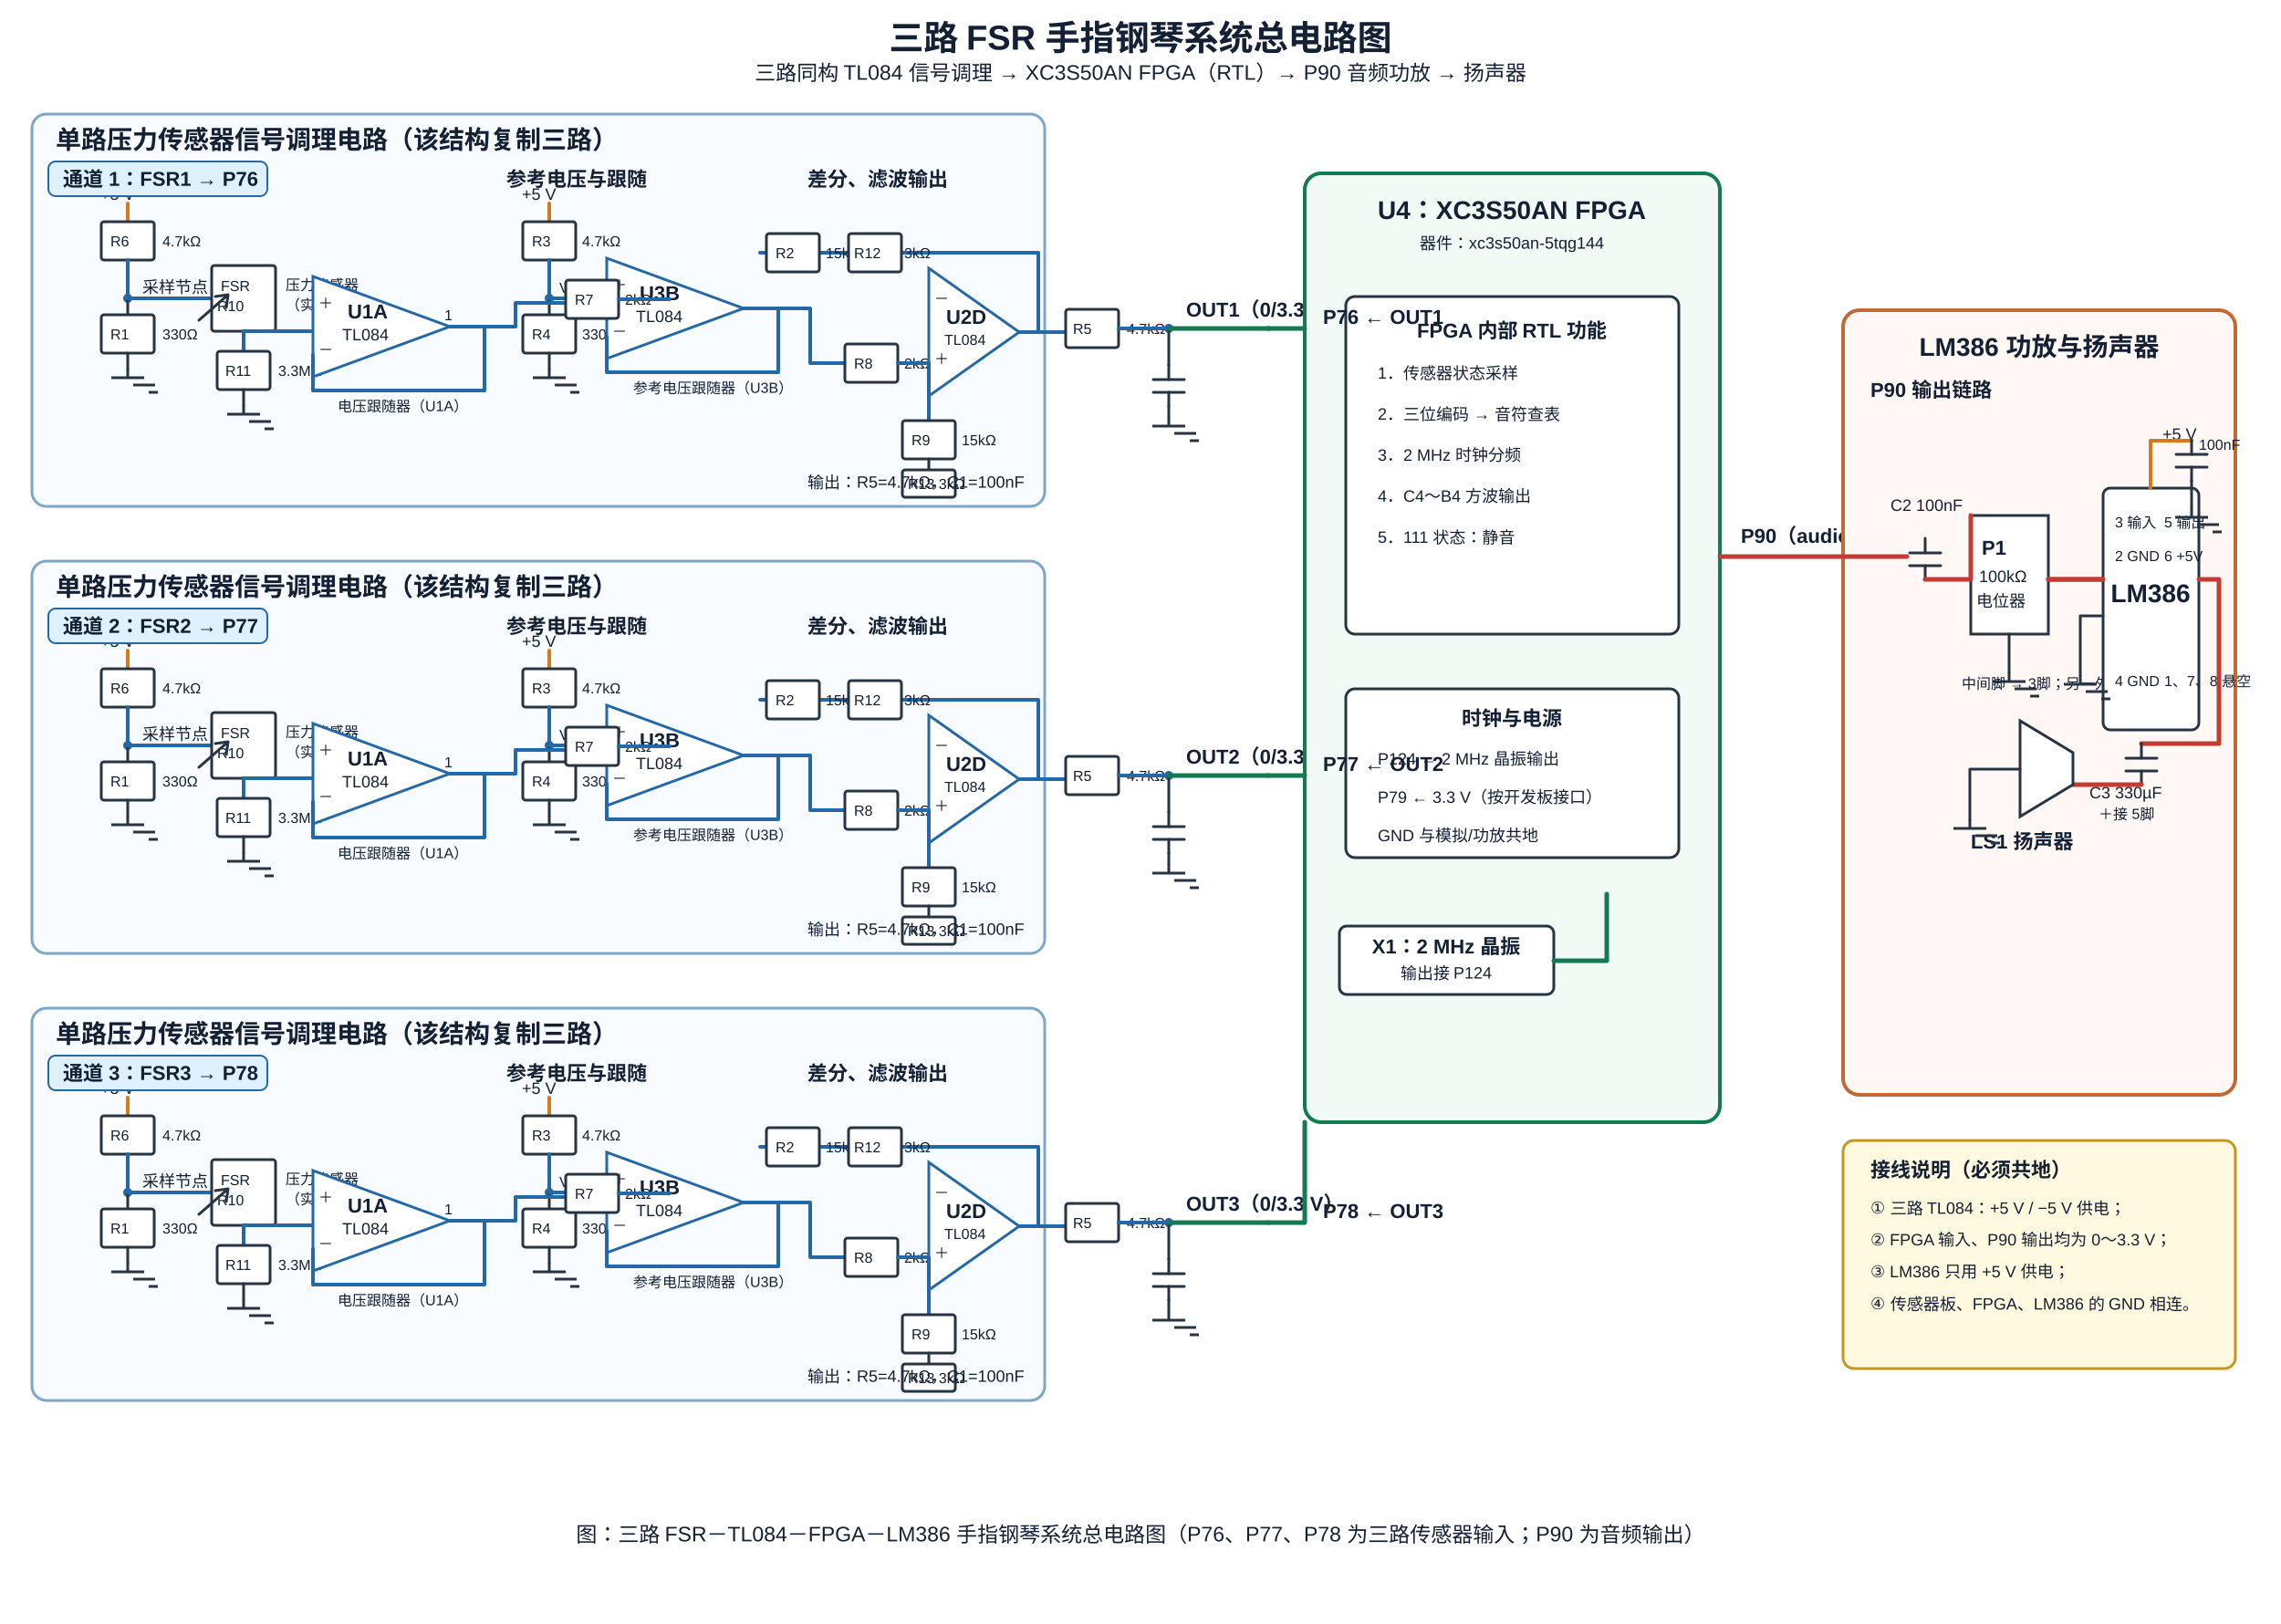
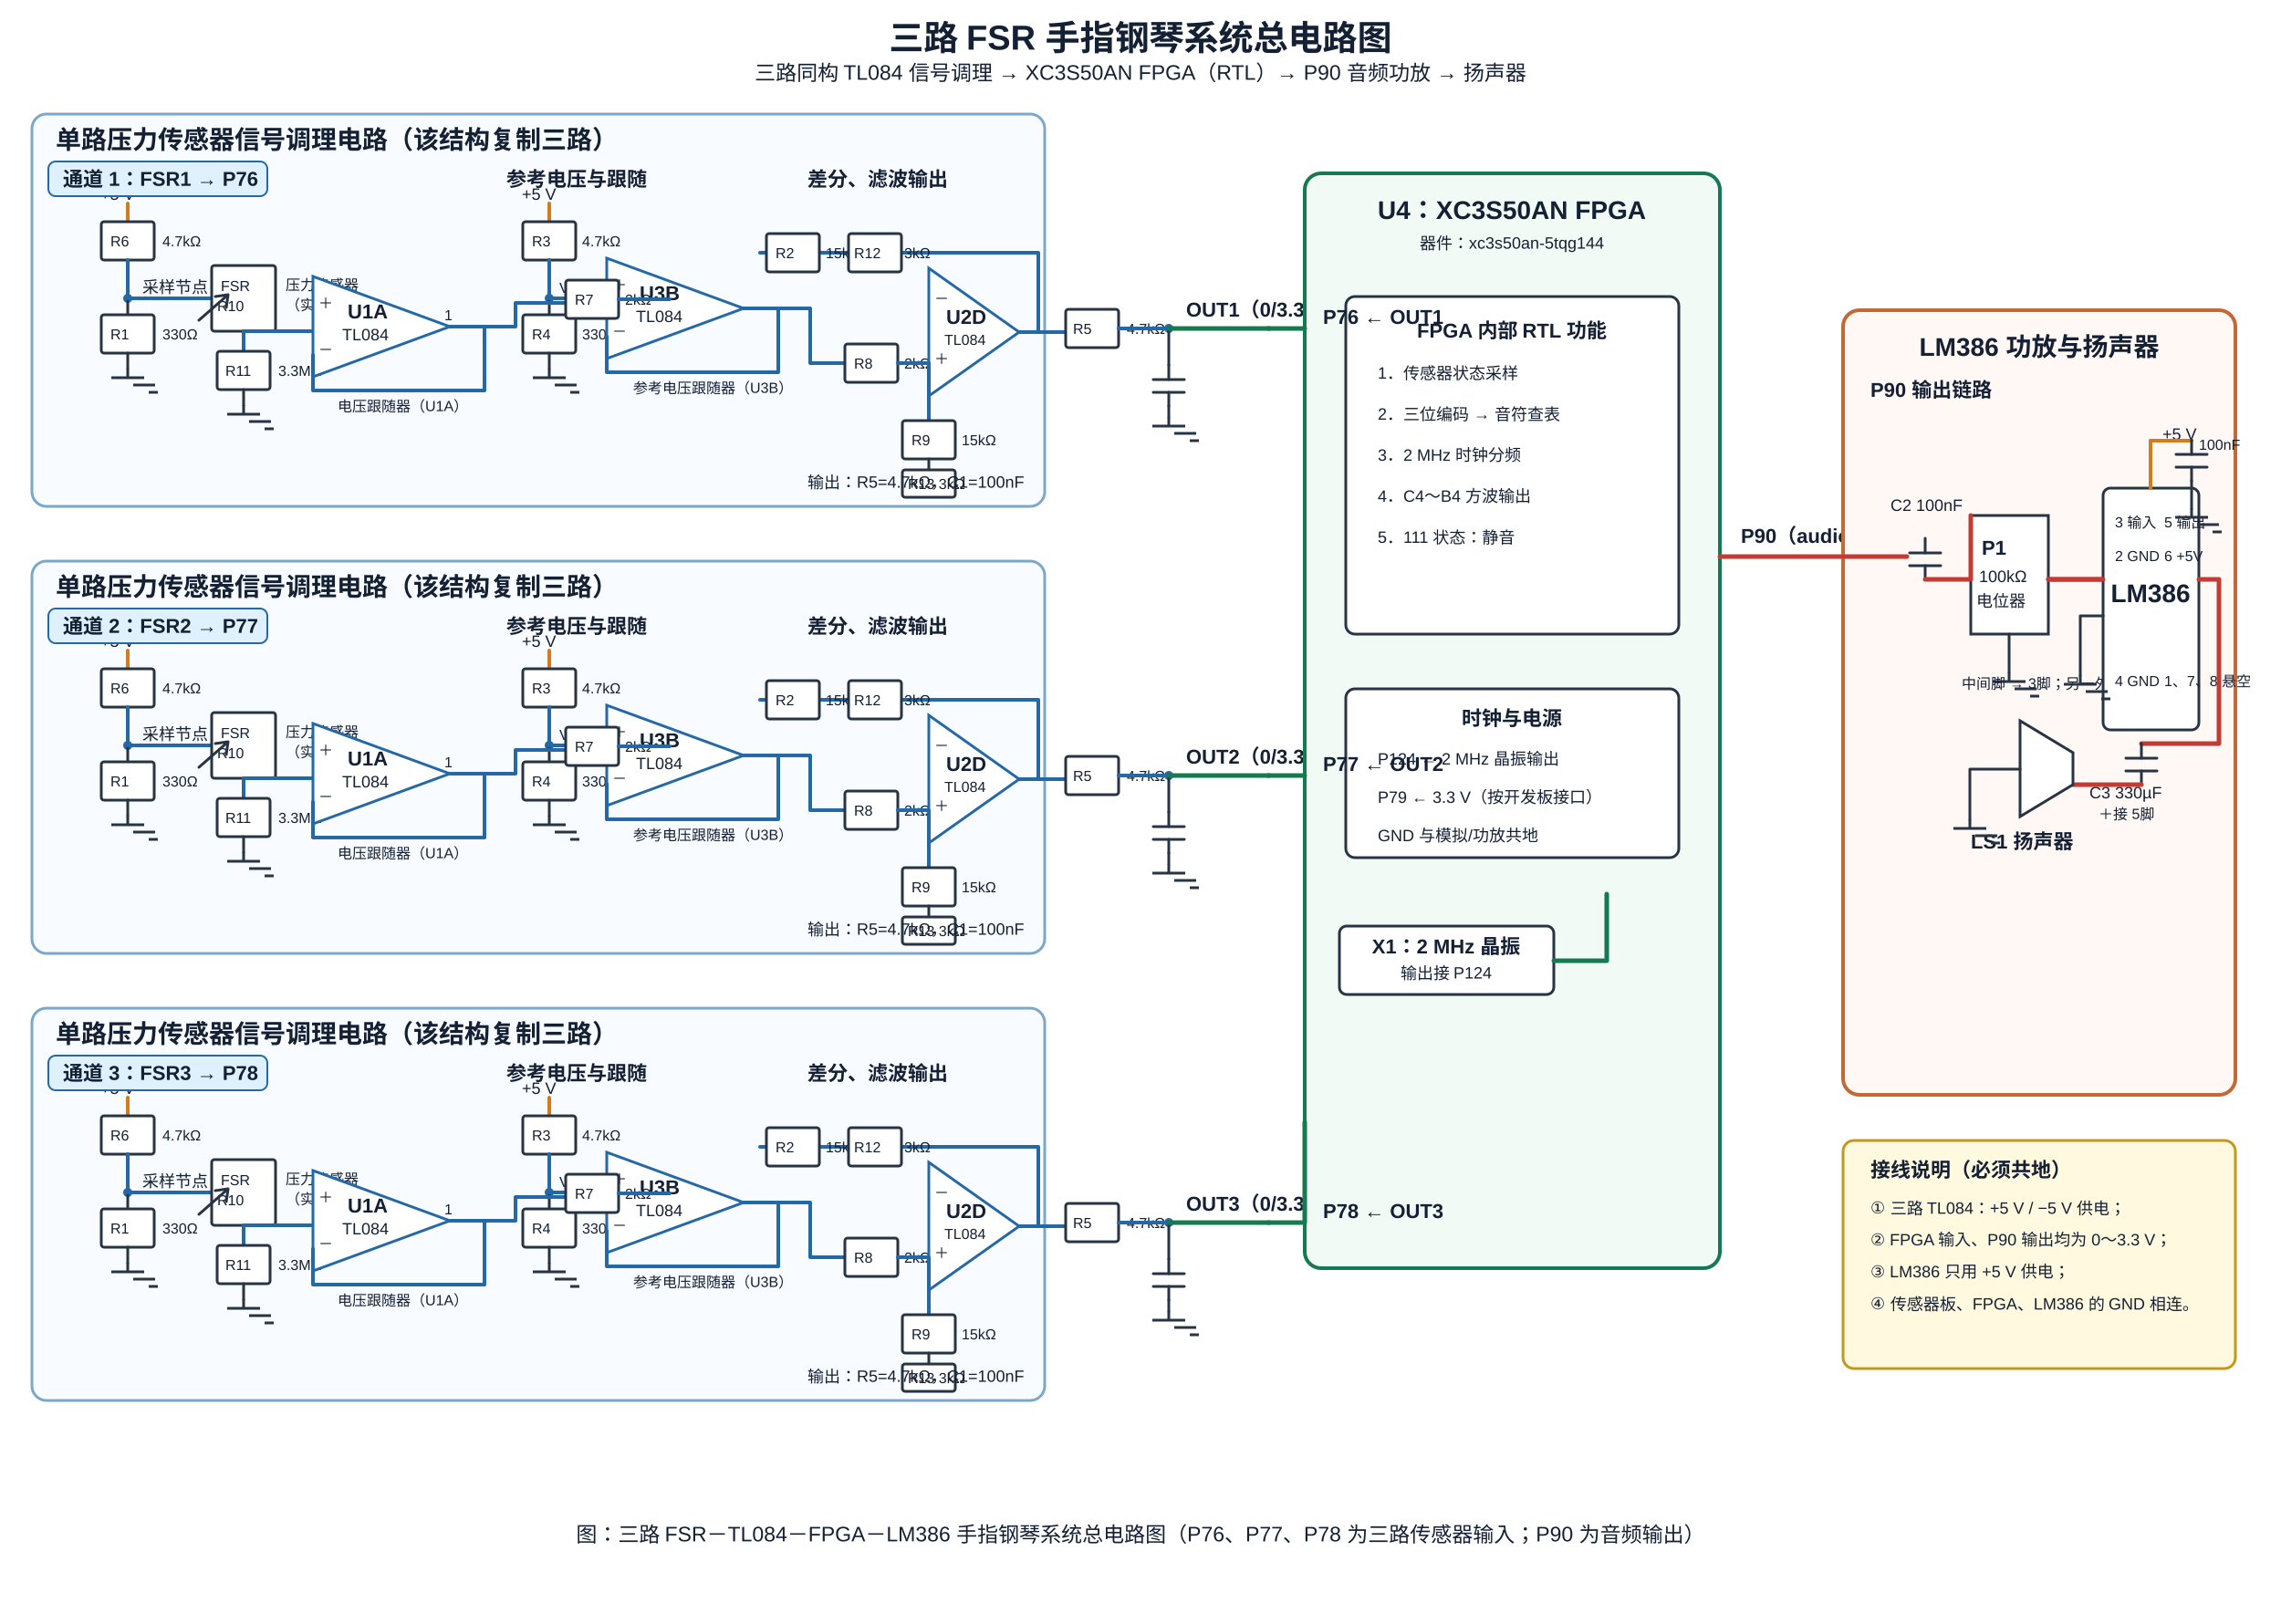
<svg xmlns="http://www.w3.org/2000/svg" width="2500" height="1780" viewBox="0 0 2500 1780">
  <defs>
    <style>
      text{font-family:"Microsoft YaHei",Arial,sans-serif;fill:#142033}.title{font-size:38px;font-weight:700}.subtitle{font-size:23px}.section{font-size:28px;font-weight:700}.label{font-size:22px;font-weight:600}.small{font-size:18px}.tiny{font-size:16px}.wire{stroke:#273444;stroke-width:3;fill:none;stroke-linejoin:round;stroke-linecap:round}.analog{stroke:#2469a5;stroke-width:4;fill:none;stroke-linejoin:round;stroke-linecap:round}.logic{stroke:#157a51;stroke-width:5;fill:none;stroke-linejoin:round;stroke-linecap:round}.audio{stroke:#c23b34;stroke-width:5;fill:none;stroke-linejoin:round;stroke-linecap:round}.power{stroke:#d57b1f;stroke-width:4;fill:none;stroke-linejoin:round;stroke-linecap:round}.box{fill:#fff;stroke:#273444;stroke-width:3}.panel{fill:#f8fbff;stroke:#7da7c9;stroke-width:3}.fpga{fill:#f1faf4;stroke:#157a51;stroke-width:4}.amp{fill:#fff8f4;stroke:#c26a35;stroke-width:4}.note{fill:#fff9df;stroke:#c4981d;stroke-width:3}.node{fill:#2469a5}.gnd{stroke:#273444;stroke-width:3;fill:none}.op{fill:#fff;stroke:#2469a5;stroke-width:3}.res{fill:#fff;stroke:#273444;stroke-width:3}
    </style>
    <g id="ground">
      <path d="M0 0v10m-18 0h36m-12 8h24m-7 8h10" class="gnd" />
    </g>
    <g id="cap">
      <line x1="0" y1="-20" x2="0" y2="-4" class="wire" />
      <line x1="-17" y1="-4" x2="17" y2="-4" class="wire" />
      <line x1="-17" y1="10" x2="17" y2="10" class="wire" />
      <line x1="0" y1="10" x2="0" y2="25" class="wire" />
    </g>
    <g id="channel">
      <rect x="0" y="0" width="1110" height="430" rx="16" class="panel" />
      <text x="26" y="38" class="section">单路压力传感器信号调理电路（该结构复制三路）</text>
      <text x="40" y="79" class="label">传感器采样与偏置</text>
      <path d="M105 98v20" class="power" />
      <text x="75" y="94" class="small">+5 V</text>
      <rect x="76" y="118" width="58" height="42" rx="3" class="res" />
      <text x="86" y="145" class="tiny">R6</text>
      <text x="143" y="145" class="tiny">4.7kΩ</text>
      <path d="M105 160v42" class="analog" />
      <circle cx="105" cy="202" r="5" class="node" />
      <text x="121" y="196" class="small">采样节点 V<tspan baseline-shift="sub">S</tspan>
      </text>
      <path d="M105 202v18" class="wire" />
      <rect x="76" y="220" width="58" height="42" rx="3" class="res" />
      <text x="86" y="247" class="tiny">R1</text>
      <text x="143" y="247" class="tiny">330Ω</text>
      <path d="M105 262v17" class="wire" />
      <use href="#ground" x="105" y="279" />
      <path d="M105 202h92" class="analog" />
      <rect x="197" y="166" width="70" height="72" rx="3" class="res" />
      <text x="207" y="194" class="tiny">FSR</text>
      <text x="203" y="216" class="tiny">R10</text>
      <path d="M183 226l32-28m-14 2l14-2-2 14" class="wire" />
      <text x="278" y="193" class="tiny">压力传感器</text>
      <text x="278" y="215" class="tiny">（实物器件）</text>
      <path d="M232 238v22" class="analog" />
      <rect x="203" y="260" width="58" height="42" rx="3" class="res" />
      <text x="212" y="287" class="tiny">R11</text>
      <text x="270" y="287" class="tiny">3.3MΩ</text>
      <path d="M232 302v17" class="wire" />
      <use href="#ground" x="232" y="319" />
      <path d="M232 238h76" class="analog" />
      <polygon points="308,178 308,288 458,233" class="op" />
      <text x="346" y="224" class="label">U1A</text>
      <text x="340" y="248" class="small">TL084</text>
      <text x="314" y="213" class="tiny">＋</text>
      <text x="314" y="264" class="tiny">－</text>
      <text x="452" y="226" class="tiny">1</text>
      <path d="M458 233h38" class="analog" />
      <path d="M496 233v70h-188v-39" class="analog" />
      <text x="335" y="326" class="tiny">电压跟随器（U1A）</text>
      <text x="520" y="79" class="label">参考电压与跟随</text>
      <path d="M567 98v20" class="power" />
      <text x="537" y="94" class="small">+5 V</text>
      <rect x="538" y="118" width="58" height="42" rx="3" class="res" />
      <text x="548" y="145" class="tiny">R3</text>
      <text x="603" y="145" class="tiny">4.7kΩ</text>
      <path d="M567 160v42" class="analog" />
      <circle cx="567" cy="202" r="5" class="node" />
      <text x="578" y="196" class="tiny">Vref</text>
      <path d="M567 202v18" class="wire" />
      <rect x="538" y="220" width="58" height="42" rx="3" class="res" />
      <text x="548" y="247" class="tiny">R4</text>
      <text x="603" y="247" class="tiny">330Ω</text>
      <path d="M567 262v17" class="wire" />
      <use href="#ground" x="567" y="279" />
      <path d="M567 202h63" class="analog" />
      <polygon points="630,158 630,268 780,213" class="op" />
      <text x="666" y="204" class="label">U3B</text>
      <text x="662" y="228" class="small">TL084</text>
      <text x="636" y="193" class="tiny">＋</text>
      <text x="636" y="244" class="tiny">－</text>
      <path d="M780 213h38" class="analog" />
      <path d="M818 213v70h-188v-39" class="analog" />
      <text x="659" y="306" class="tiny">参考电压跟随器（U3B）</text>
      <text x="850" y="79" class="label">差分、滤波输出</text>
      <path d="M496 233h34v-26h55" class="analog" />
      <rect x="585" y="182" width="58" height="42" rx="3" class="res" />
      <text x="595" y="209" class="tiny">R7</text>
      <text x="650" y="209" class="tiny">2kΩ</text>
      <path d="M643 203h56" class="analog" />
      <path d="M818 213h35v60h38" class="analog" />
      <rect x="891" y="252" width="58" height="42" rx="3" class="res" />
      <text x="901" y="279" class="tiny">R8</text>
      <text x="956" y="279" class="tiny">2kΩ</text>
      <path d="M949 273h34" class="analog" />
      <polygon points="983,169 983,309 1082,239" class="op" />
      <text x="1002" y="230" class="label">U2D</text>
      <text x="1000" y="253" class="tiny">TL084</text>
      <text x="989" y="208" class="tiny">－</text>
      <text x="989" y="274" class="tiny">＋</text>
      <path d="M1082 239h21" class="analog" />
      <path d="M1103 239v-87h-305" class="analog" />
      <rect x="805" y="131" width="58" height="42" rx="3" class="res" />
      <text x="815" y="158" class="tiny">R2</text>
      <text x="870" y="158" class="tiny">15kΩ</text>
      <rect x="895" y="131" width="58" height="42" rx="3" class="res" />
      <text x="901" y="158" class="tiny">R12</text>
      <text x="956" y="158" class="tiny">3kΩ</text>
      <path d="M983 273v63" class="analog" />
      <rect x="954" y="336" width="58" height="42" rx="3" class="res" />
      <text x="964" y="363" class="tiny">R9</text>
      <text x="1019" y="363" class="tiny">15kΩ</text>
      <path d="M983 378v12" class="wire" />
      <rect x="954" y="390" width="58" height="30" rx="3" class="res" />
      <text x="960" y="411" class="tiny">R13 3kΩ</text>
    </g>
  </defs>
  <rect width="2500" height="1780" fill="white" />
  <text x="1250" y="55" text-anchor="middle" class="title">三路 FSR 手指钢琴系统总电路图</text>
  <text x="1250" y="88" text-anchor="middle" class="subtitle">三路同构 TL084 信号调理 → XC3S50AN FPGA（RTL）→ P90 音频功放 → 扬声器</text>
  <g transform="translate(35,125)">
    <use href="#channel" />
    <rect x="18" y="52" width="240" height="38" rx="8" fill="#dff1ff" stroke="#2469a5" stroke-width="2" />
    <text x="34" y="79" class="label">通道 1：FSR1 → P76</text>
    <text x="850" y="410" class="small">输出：R5=4.7kΩ，C1=100nF</text>
    <path d="M1103 239h30" class="analog" />
    <rect x="1133" y="214" width="58" height="42" rx="3" class="res" />
    <text x="1141" y="241" class="tiny">R5</text>
    <text x="1200" y="241" class="tiny">4.7kΩ</text>
    <path d="M1191 235h55" class="analog" />
    <circle cx="1246" cy="235" r="5" class="node" />
    <path d="M1246 235v40" class="wire" />
    <use href="#cap" x="1246" y="295" />
    <path d="M1246 320v12" class="wire" />
    <use href="#ground" x="1246" y="332" />
    <path d="M1246 235h110" class="logic" />
    <text x="1265" y="222" class="label">OUT1（0/3.3 V）</text>
  </g>
  <g transform="translate(35,615)">
    <use href="#channel" />
    <rect x="18" y="52" width="240" height="38" rx="8" fill="#dff1ff" stroke="#2469a5" stroke-width="2" />
    <text x="34" y="79" class="label">通道 2：FSR2 → P77</text>
    <text x="850" y="410" class="small">输出：R5=4.7kΩ，C1=100nF</text>
    <path d="M1103 239h30" class="analog" />
    <rect x="1133" y="214" width="58" height="42" rx="3" class="res" />
    <text x="1141" y="241" class="tiny">R5</text>
    <text x="1200" y="241" class="tiny">4.7kΩ</text>
    <path d="M1191 235h55" class="analog" />
    <circle cx="1246" cy="235" r="5" class="node" />
    <path d="M1246 235v40" class="wire" />
    <use href="#cap" x="1246" y="295" />
    <path d="M1246 320v12" class="wire" />
    <use href="#ground" x="1246" y="332" />
    <path d="M1246 235h110" class="logic" />
    <text x="1265" y="222" class="label">OUT2（0/3.3 V）</text>
  </g>
  <g transform="translate(35,1105)">
    <use href="#channel" />
    <rect x="18" y="52" width="240" height="38" rx="8" fill="#dff1ff" stroke="#2469a5" stroke-width="2" />
    <text x="34" y="79" class="label">通道 3：FSR3 → P78</text>
    <text x="850" y="410" class="small">输出：R5=4.7kΩ，C1=100nF</text>
    <path d="M1103 239h30" class="analog" />
    <rect x="1133" y="214" width="58" height="42" rx="3" class="res" />
    <text x="1141" y="241" class="tiny">R5</text>
    <text x="1200" y="241" class="tiny">4.7kΩ</text>
    <path d="M1191 235h55" class="analog" />
    <circle cx="1246" cy="235" r="5" class="node" />
    <path d="M1246 235v40" class="wire" />
    <use href="#cap" x="1246" y="295" />
    <path d="M1246 320v12" class="wire" />
    <use href="#ground" x="1246" y="332" />
    <path d="M1246 235h110" class="logic" />
    <text x="1265" y="222" class="label">OUT3（0/3.3 V）</text>
  </g>
-   <rect x="1430" y="190" width="455" height="1040" rx="18" class="fpga" />
+   <rect x="1430" y="190" width="455" height="1200" rx="18" class="fpga" />
  <text x="1657" y="240" text-anchor="middle" class="section">U4：XC3S50AN FPGA</text>
  <text x="1657" y="273" text-anchor="middle" class="small">器件：xc3s50an-5tqg144</text>
  <rect x="1475" y="325" width="365" height="370" rx="10" class="box" />
  <text x="1657" y="370" text-anchor="middle" class="label">FPGA 内部 RTL 功能</text>
  <text x="1510" y="415" class="small">1．传感器状态采样</text>
  <text x="1510" y="460" class="small">2．三位编码 → 音符查表</text>
  <text x="1510" y="505" class="small">3．2 MHz 时钟分频</text>
  <text x="1510" y="550" class="small">4．C4～B4 方波输出</text>
  <text x="1510" y="595" class="small">5．111 状态：静音</text>
  <rect x="1475" y="755" width="365" height="185" rx="10" class="box" />
  <text x="1657" y="795" text-anchor="middle" class="label">时钟与电源</text>
  <text x="1510" y="838" class="small">P124 ← 2 MHz 晶振输出</text>
  <text x="1510" y="880" class="small">P79 ← 3.3 V（按开发板接口）</text>
  <text x="1510" y="922" class="small">GND 与模拟/功放共地</text>
  <text x="1450" y="355" class="label">P76 ← OUT1</text>
  <text x="1450" y="845" class="label">P77 ← OUT2</text>
  <text x="1450" y="1335" class="label">P78 ← OUT3</text>
  <path d="M1390 360h40" class="logic" />
  <path d="M1390 850h40" class="logic" />
  <path d="M1390 1340h40v-110" class="logic" />
  <path d="M1885 610h135" class="audio" />
  <text x="1908" y="595" class="label">P90（audio_out）</text>
  <rect x="1468" y="1015" width="235" height="75" rx="8" class="box" />
  <text x="1585" y="1045" text-anchor="middle" class="label">X1：2 MHz 晶振</text>
  <text x="1585" y="1073" text-anchor="middle" class="small">输出接 P124</text>
  <path d="M1703 1053h58v-73" class="logic" />
  <rect x="2020" y="340" width="430" height="860" rx="18" class="amp" />
  <text x="2235" y="390" text-anchor="middle" class="section">LM386 功放与扬声器</text>
  <text x="2050" y="435" class="label">P90 输出链路</text>
  <path d="M2020 610h70" class="audio" />
  <use href="#cap" x="2110" y="610" />
  <text x="2072" y="560" class="small">C2 100nF</text>
  <path d="M2110 635h50" class="audio" />
  <rect x="2160" y="565" width="85" height="130" class="box" />
  <text x="2172" y="608" class="label">P1</text>
  <text x="2169" y="638" class="small">100kΩ</text>
  <text x="2166" y="665" class="small">电位器</text>
  <path d="M2160 635v-70" class="audio" />
  <path d="M2202 695v42" class="wire" />
  <use href="#ground" x="2202" y="737" />
  <path d="M2245 635h60" class="audio" />
  <text x="2150" y="755" class="tiny">中间脚 → 3脚；另一外脚 → GND</text>
  <rect x="2305" y="535" width="105" height="265" rx="8" class="box" />
  <text x="2357" y="660" text-anchor="middle" class="section">LM386</text>
  <text x="2318" y="578" class="tiny">3 输入</text>
  <text x="2318" y="615" class="tiny">2 GND</text>
  <text x="2318" y="752" class="tiny">4 GND</text>
  <text x="2372" y="578" class="tiny">5 输出</text>
  <text x="2372" y="615" class="tiny">6 +5V</text>
  <text x="2372" y="752" class="tiny">1、7、8 悬空</text>
  <path d="M2305 635h-60" class="audio" />
  <path d="M2305 675h-25v65" class="wire" />
  <use href="#ground" x="2280" y="740" />
  <path d="M2357 535v-52" class="power" />
  <text x="2370" y="482" class="small">+5 V</text>
  <path d="M2357 483h45" class="power" />
  <use href="#cap" x="2402" y="502" />
  <path d="M2402 527v30" class="wire" />
  <use href="#ground" x="2402" y="557" />
  <text x="2410" y="493" class="tiny">100nF</text>
  <path d="M2410 635h22v180h-85" class="audio" />
  <use href="#cap" x="2347" y="835" />
  <text x="2290" y="875" class="small">C3 330µF</text>
  <text x="2300" y="898" class="tiny">＋接 5脚</text>
  <path d="M2347 860h-75" class="audio" />
  <polygon points="2272,825 2214,790 2214,895 2272,860" class="box" />
  <text x="2160" y="930" class="label">LS1 扬声器</text>
  <path d="M2214 843h-55v55" class="wire" />
  <use href="#ground" x="2159" y="898" />
  <rect x="2020" y="1250" width="430" height="250" rx="12" class="note" />
  <text x="2050" y="1290" class="label">接线说明（必须共地）</text>
  <text x="2050" y="1330" class="small">① 三路 TL084：+5 V / −5 V 供电；</text>
  <text x="2050" y="1365" class="small">② FPGA 输入、P90 输出均为 0～3.3 V；</text>
  <text x="2050" y="1400" class="small">③ LM386 只用 +5 V 供电；</text>
  <text x="2050" y="1435" class="small">④ 传感器板、FPGA、LM386 的 GND 相连。</text>
  <text x="1250" y="1690" text-anchor="middle" class="subtitle">图：三路 FSR－TL084－FPGA－LM386 手指钢琴系统总电路图（P76、P77、P78 为三路传感器输入；P90 为音频输出）</text>
</svg>
